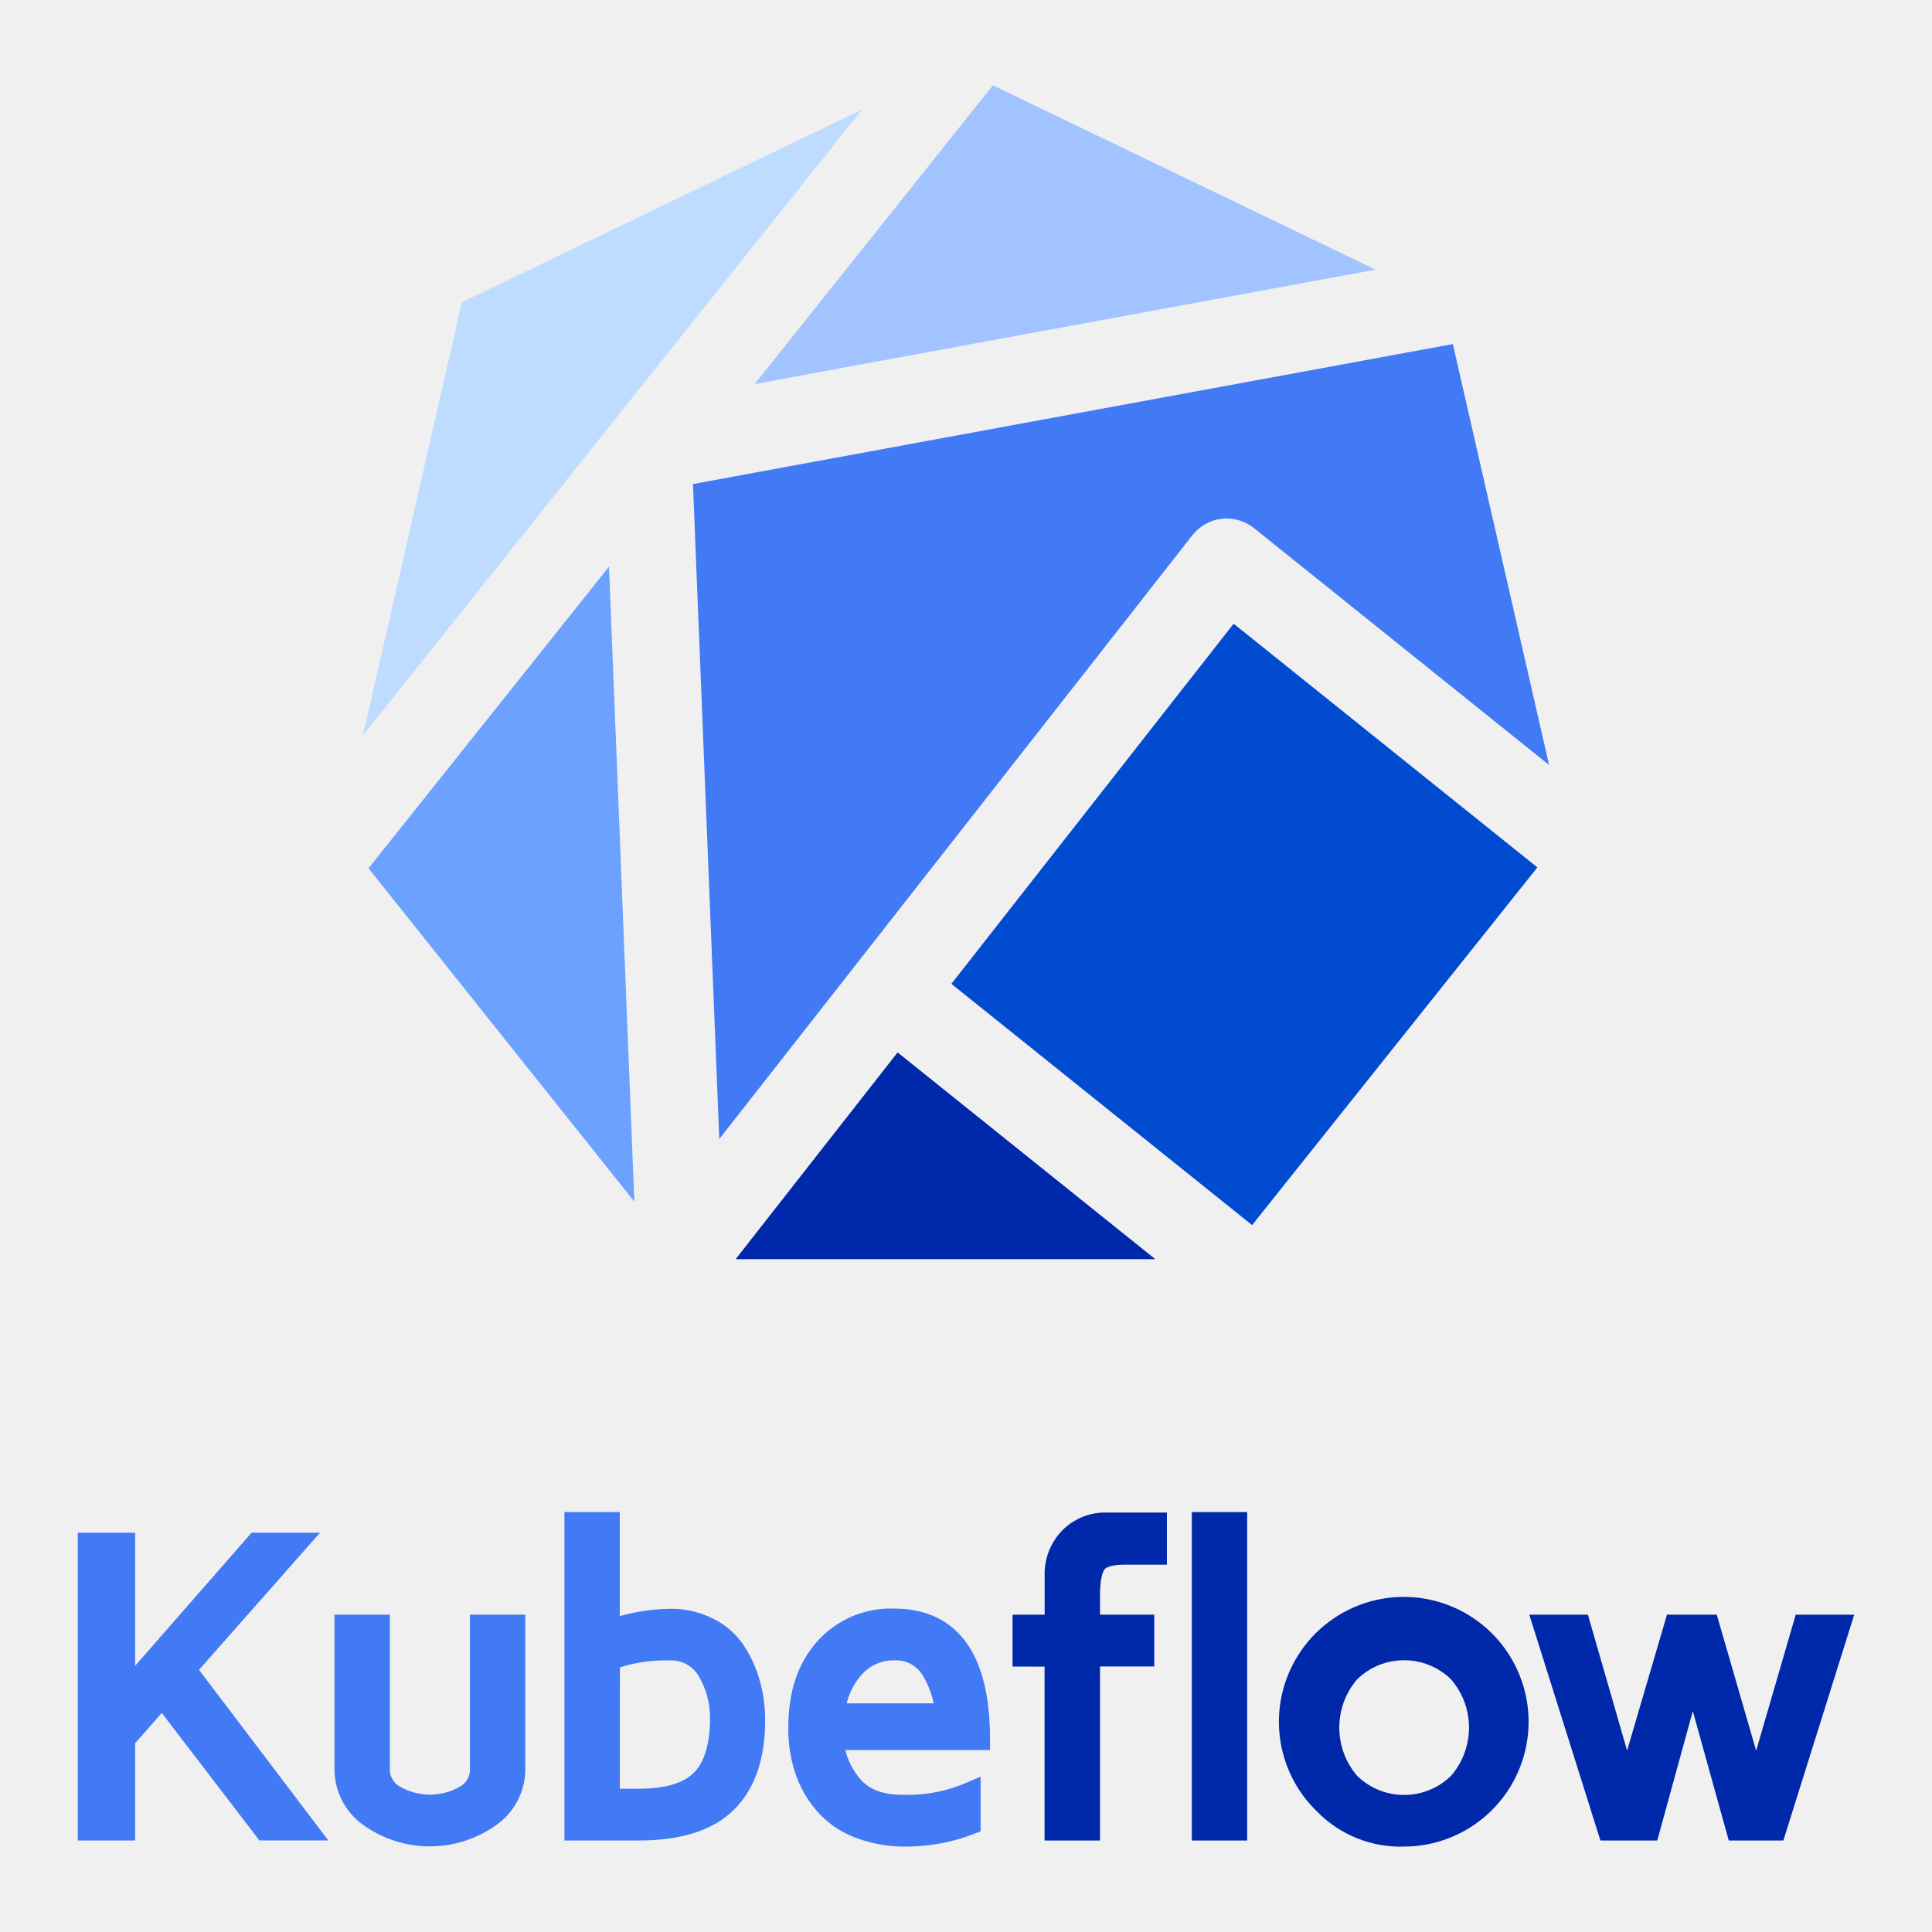
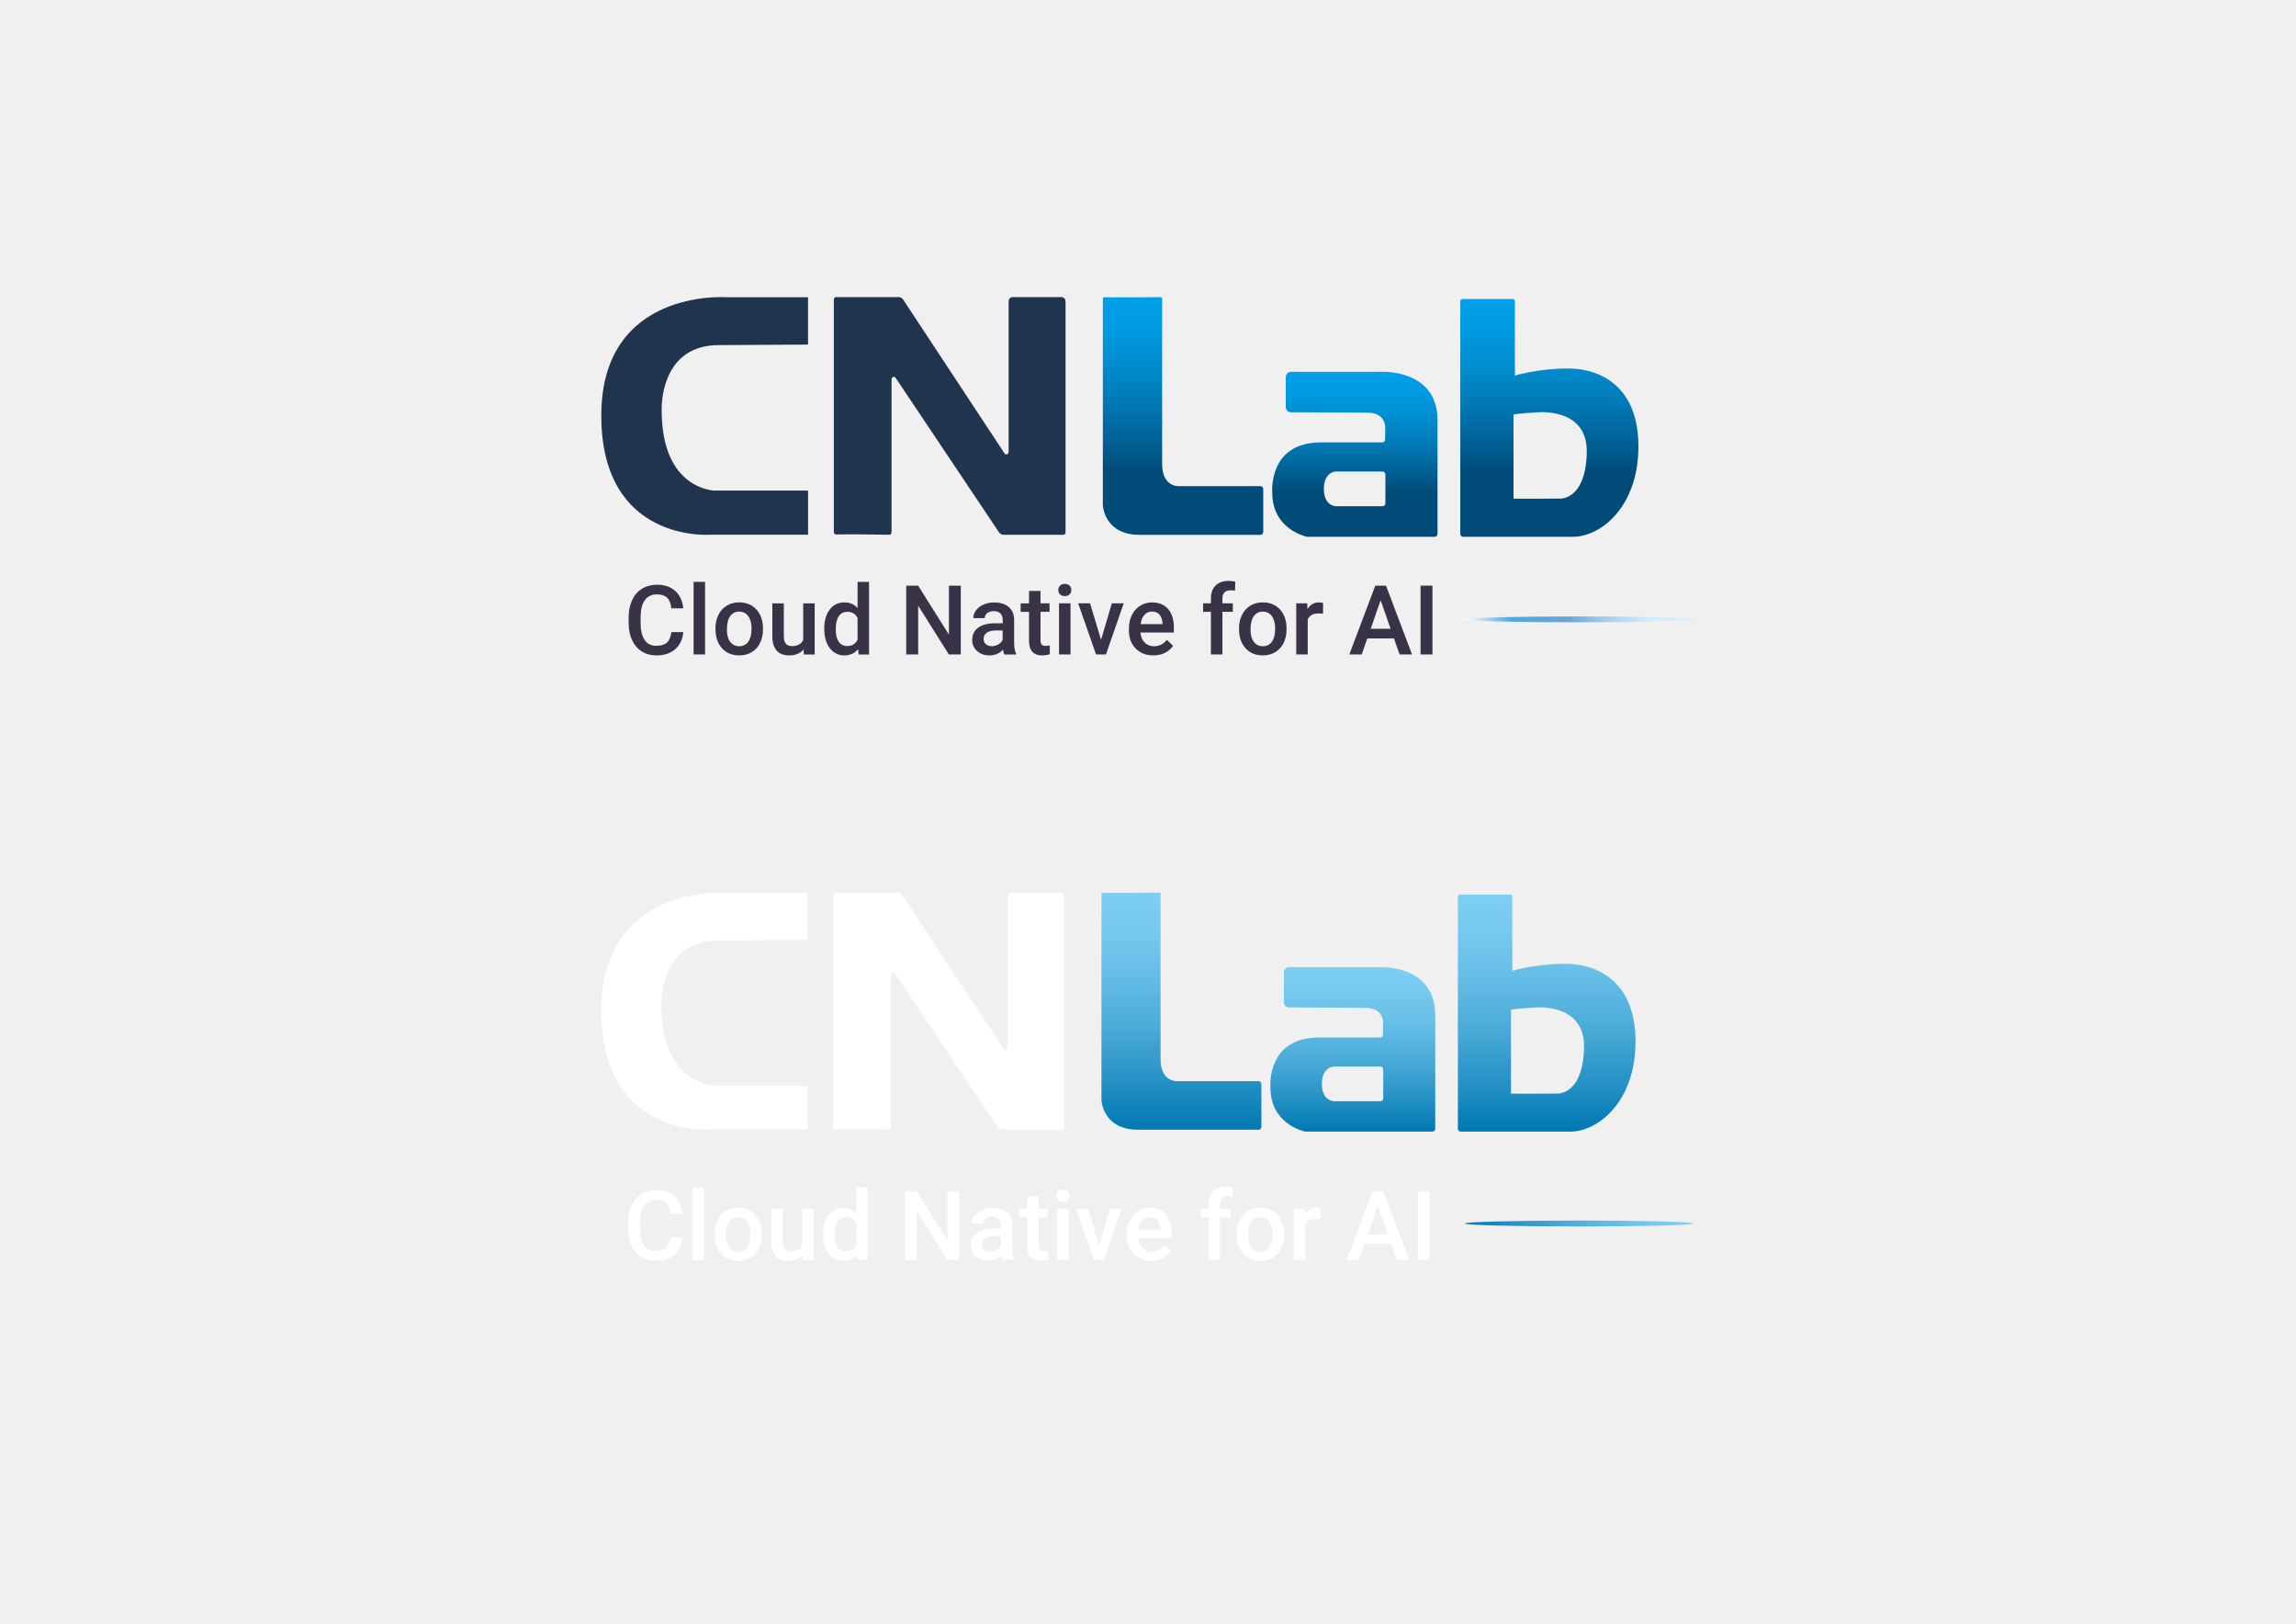
- <svg xmlns="http://www.w3.org/2000/svg" width="256" height="256" version="1.1" viewBox="0 0 256 256">
-   <g transform="matrix(.85002 0 0 .85002 10.306 11.309)" data-name="Layer 2">
-     <g data-name="Layer 1">
-       <path d="m95.9 62.15 4.1 102.1 73.75-94.12a6.79 6.79 0 0 1 9.6-1.11l46 36.92-15-65.61z" fill="#4279f4" />
-       <path d="m102.55 182.98h65.42l-40.17-32.23z" fill="#0028aa" />
-       <path d="m180.18 83.92-44 56.14 46.88 37.61 44.47-55.76z" fill="#014bd1" />
-       <path d="m83.56 52.3 0.01-0.01 38.69-48.52-62.39 30.05-15.41 67.51z" fill="#bedcff" />
-       <path d="m45.32 122.05 41.44 51.96-3.95-98.98z" fill="#6ca1ff" />
-       <path d="m202.31 28.73-59.66-28.73-37.13 46.56z" fill="#a1c3ff" />
-       <path d="m1.6 272v-44.78h5.74v23.41l20.48-23.41h6.4l-17.39 19.7 19 25.07h-6.73l-15.92-20.8-5.84 6.65v14.16zm40.02-9.79v-22.21h5.43v22.39a4.67 4.67 0 0 0 2.35 4.19 11 11 0 0 0 11 0 4.69 4.69 0 0 0 2.33-4.19v-22.39h5.43v22.19a9.08 9.08 0 0 1-4.1 7.87 16.2 16.2 0 0 1-18.37 0 9.07 9.07 0 0 1-4.07-7.85zm35.84 9.79v-48h5.43v16.81a29.29 29.29 0 0 1 9.32-1.73 13.1 13.1 0 0 1 6.2 1.41 10.71 10.71 0 0 1 4.18 3.74 18.07 18.07 0 0 1 2.23 5.06 21.26 21.26 0 0 1 0.73 5.58q0 8.43-4.38 12.79t-13.82 4.34zm5.43-4.87h4.55q6.77 0 9.72-2.95t3-9.51a14.21 14.21 0 0 0-2-7.52 6.55 6.55 0 0 0-6-3.22 24.73 24.73 0 0 0-9.25 1.54zm29.47-11.19q0-7.71 4.09-12.3a13.75 13.75 0 0 1 10.8-4.59q13.35 0 13.36 18.86h-22.82a12.3 12.3 0 0 0 2.9 7.07q2.59 3.11 7.9 3.1a24.92 24.92 0 0 0 10.55-2v5a27.74 27.74 0 0 1-9.86 1.87 19.83 19.83 0 0 1-7.7-1.37 13.31 13.31 0 0 1-5.28-3.76 16.21 16.21 0 0 1-3-5.38 20.84 20.84 0 0 1-0.94-6.5zm5.62-2.12h17.26a14.91 14.91 0 0 0-2.37-7.12 6.44 6.44 0 0 0-5.62-2.78 8.2 8.2 0 0 0-6.21 2.72 12.07 12.07 0 0 0-3.04 7.18z" fill="#4279f4" stroke="#4279f4" stroke-miterlimit="10" stroke-width="3.2" />
-       <path d="m147.32 244.89v-4.89h5v-7.59a8.14 8.14 0 0 1 2.31-6.05 7.79 7.79 0 0 1 5.69-2.28h7.86v4.92h-5c-2.21 0-3.67 0.45-4.37 1.34s-1.06 2.55-1.06 5v4.66h8.46v4.87h-8.46v27.13h-5.44v-27.1zm27.94 27.11v-48h5.43v48zm19.15-3.95a17.86 17.86 0 1 1 12.33 4.9 16.57 16.57 0 0 1-12.33-4.9zm3.84-20.65a13.16 13.16 0 0 0 0 17.2 12.07 12.07 0 0 0 17 0 13.09 13.09 0 0 0 0-17.2 12.07 12.07 0 0 0-17 0zm30.2-7.4h5.75l7.3 25.32 7.43-25.32h5.36l7.34 25.34 7.37-25.34h5.74l-10.04 32h-6.12l-6.83-24.58-6.75 24.58h-6.47z" fill="#0028aa" stroke="#0028aa" stroke-miterlimit="10" stroke-width="3.2" />
-     </g>
+ <svg xmlns="http://www.w3.org/2000/svg" xmlns:xlink="http://www.w3.org/1999/xlink" id="_레이어_1" data-name="레이어_1" version="1.1" viewBox="0 0 841.89 595.28">
+   <defs>
+     <style>
+       .st0 {
+         fill: #fff;
+       }
+ 
+       .st1 {
+         fill: url(#_무제_그라디언트_2361);
+       }
+ 
+       .st2 {
+         fill: url(#_무제_그라디언트_861);
+       }
+ 
+       .st3 {
+         fill: url(#_무제_그라디언트_2362);
+       }
+ 
+       .st4 {
+         fill: url(#_무제_그라디언트_236);
+       }
+ 
+       .st5 {
+         fill: url(#_무제_그라디언트_805);
+       }
+ 
+       .st6 {
+         fill: #20344d;
+       }
+ 
+       .st7 {
+         fill: url(#_무제_그라디언트_2363);
+       }
+ 
+       .st8 {
+         fill: url(#_무제_그라디언트_862);
+       }
+ 
+       .st9 {
+         fill: #3a3348;
+       }
+ 
+       .st10 {
+         fill: url(#_무제_그라디언트_86);
+       }
+     </style>
+     <linearGradient id="_무제_그라디언트_805" data-name="무제 그라디언트 805" x1="671.33" y1="229.48" x2="796.86" y2="229.48" gradientTransform="translate(87.41 79.55) scale(.67 .64)" gradientUnits="userSpaceOnUse">
+       <stop offset="0" stop-color="#fff" />
+       <stop offset=".2" stop-color="#4ea9da" />
+       <stop offset=".29" stop-color="#58a7d9" />
+       <stop offset=".45" stop-color="#6aa5d9" />
+       <stop offset=".5" stop-color="#7db2df" />
+       <stop offset=".61" stop-color="#a3cbeb" />
+       <stop offset=".71" stop-color="#bfdef3" />
+       <stop offset=".79" stop-color="#d0e9f9" />
+       <stop offset=".86" stop-color="#d6eefb" />
+     </linearGradient>
+     <linearGradient id="_무제_그라디언트_86" data-name="무제 그라디언트 86" x1="433.79" y1="196.08" x2="433.79" y2="108.93" gradientUnits="userSpaceOnUse">
+       <stop offset=".27" stop-color="#004b78" />
+       <stop offset=".36" stop-color="#005b8e" />
+       <stop offset=".56" stop-color="#0079b5" />
+       <stop offset=".73" stop-color="#008ed1" />
+       <stop offset=".89" stop-color="#009be2" />
+       <stop offset="1" stop-color="#00a0e9" />
+     </linearGradient>
+     <linearGradient id="_무제_그라디언트_861" data-name="무제 그라디언트 86" x1="496.8" y1="196.78" x2="496.8" y2="136.3" xlink:href="#_무제_그라디언트_86" />
+     <linearGradient id="_무제_그라디언트_862" data-name="무제 그라디언트 86" x1="568.11" y1="196.78" x2="568.11" y2="109.63" xlink:href="#_무제_그라디언트_86" />
+     <linearGradient id="_무제_그라디언트_236" data-name="무제 그라디언트 236" x1="671.68" y1="574.02" x2="796.86" y2="574.02" gradientTransform="translate(87.41 79.55) scale(.67 .64)" gradientUnits="userSpaceOnUse">
+       <stop offset="0" stop-color="#0078b2" />
+       <stop offset=".19" stop-color="#2390c4" />
+       <stop offset=".43" stop-color="#4aaad8" />
+       <stop offset=".66" stop-color="#66bee7" />
+       <stop offset=".85" stop-color="#77c9f0" />
+       <stop offset="1" stop-color="#7ecef4" />
+     </linearGradient>
+     <linearGradient id="_무제_그라디언트_2361" data-name="무제 그라디언트 236" x1="433.2" y1="414.17" x2="433.2" y2="327.26" gradientTransform="matrix(1,0,0,1,0,0)" xlink:href="#_무제_그라디언트_236" />
+     <linearGradient id="_무제_그라디언트_2362" data-name="무제 그라디언트 236" x1="496.04" y1="414.87" x2="496.04" y2="354.56" gradientTransform="matrix(1,0,0,1,0,0)" xlink:href="#_무제_그라디언트_236" />
+     <linearGradient id="_무제_그라디언트_2363" data-name="무제 그라디언트 236" x1="567.15" y1="414.87" x2="567.15" y2="327.95" gradientTransform="matrix(1,0,0,1,0,0)" xlink:href="#_무제_그라디언트_236" />
+   </defs>
+   <g>
+     <path class="st9" d="M250.55,231.72c-.25,2.69-1.25,4.79-2.98,6.3-1.73,1.51-4.04,2.26-6.91,2.26-2.01,0-3.78-.48-5.31-1.43-1.53-.95-2.71-2.31-3.54-4.06-.83-1.75-1.26-3.79-1.3-6.11v-2.36c0-2.38.42-4.47,1.26-6.29.84-1.81,2.05-3.21,3.63-4.19s3.4-1.47,5.46-1.47c2.78,0,5.02.75,6.72,2.26,1.7,1.51,2.68,3.64,2.96,6.4h-4.37c-.21-1.81-.74-3.12-1.58-3.92-.85-.8-2.09-1.2-3.73-1.2-1.91,0-3.37.7-4.39,2.09s-1.54,3.44-1.57,6.13v2.24c0,2.73.49,4.81,1.46,6.24.98,1.43,2.4,2.15,4.29,2.15,1.72,0,3.01-.39,3.88-1.16s1.41-2.06,1.65-3.86h4.37Z" />
+     <path class="st9" d="M258.53,239.93h-4.21v-26.61h4.21v26.61Z" />
+     <path class="st9" d="M262.33,230.39c0-1.84.36-3.49,1.09-4.96s1.75-2.6,3.07-3.4c1.32-.79,2.83-1.19,4.54-1.19,2.53,0,4.58.81,6.16,2.44,1.58,1.63,2.43,3.79,2.56,6.48l.02.99c0,1.85-.35,3.5-1.06,4.95-.71,1.46-1.73,2.58-3.05,3.38s-2.85,1.2-4.58,1.2c-2.64,0-4.76-.88-6.35-2.64s-2.38-4.11-2.38-7.04v-.21ZM266.53,230.75c0,1.93.4,3.44,1.2,4.53.8,1.09,1.91,1.64,3.33,1.64s2.53-.55,3.32-1.66,1.19-2.73,1.19-4.87c0-1.89-.41-3.4-1.22-4.5-.81-1.11-1.92-1.66-3.32-1.66s-2.47.55-3.27,1.64c-.81,1.09-1.21,2.72-1.21,4.89Z" />
+     <path class="st9" d="M294.66,238.1c-1.24,1.46-2.99,2.18-5.27,2.18-2.03,0-3.57-.59-4.62-1.78-1.05-1.19-1.57-2.91-1.57-5.16v-12.14h4.21v12.09c0,2.38.99,3.57,2.96,3.57s3.42-.73,4.14-2.2v-13.46h4.21v18.74h-3.97l-.1-1.84Z" />
+     <path class="st9" d="M302.23,230.42c0-2.89.67-5.21,2.01-6.95,1.34-1.75,3.14-2.62,5.39-2.62,1.99,0,3.59.69,4.82,2.08v-9.6h4.21v26.61h-3.81l-.21-1.94c-1.26,1.52-2.94,2.29-5.04,2.29s-3.97-.88-5.33-2.65-2.04-4.17-2.04-7.21ZM306.44,230.79c0,1.91.37,3.39,1.1,4.46.73,1.07,1.78,1.6,3.13,1.6,1.72,0,2.98-.77,3.78-2.3v-8c-.77-1.5-2.02-2.25-3.74-2.25-1.36,0-2.41.54-3.15,1.62-.74,1.08-1.11,2.71-1.11,4.88Z" />
+     <path class="st9" d="M352.29,239.93h-4.38l-11.24-17.89v17.89h-4.38v-25.22h4.38l11.28,17.96v-17.96h4.35v25.22Z" />
+     <path class="st9" d="M368.27,239.93c-.18-.36-.35-.94-.48-1.75-1.34,1.4-2.98,2.1-4.92,2.1s-3.42-.54-4.61-1.61c-1.19-1.07-1.78-2.4-1.78-3.98,0-2,.74-3.53,2.23-4.6,1.48-1.07,3.61-1.6,6.37-1.6h2.58v-1.23c0-.97-.27-1.75-.81-2.33-.54-.58-1.37-.87-2.48-.87-.96,0-1.74.24-2.36.72s-.92,1.09-.92,1.83h-4.21c0-1.03.34-1.99,1.02-2.88.68-.89,1.61-1.6,2.78-2.1,1.17-.51,2.48-.76,3.92-.76,2.19,0,3.94.55,5.25,1.65,1.31,1.1,1.98,2.65,2.01,4.65v8.45c0,1.69.24,3.03.71,4.04v.29h-4.3ZM363.64,236.9c.83,0,1.61-.2,2.35-.61s1.28-.95,1.65-1.63v-3.53h-2.27c-1.56,0-2.73.27-3.52.81s-1.18,1.31-1.18,2.3c0,.81.27,1.45.81,1.93.54.48,1.26.72,2.16.72Z" />
+     <path class="st9" d="M381.53,216.63v4.56h3.31v3.12h-3.31v10.46c0,.72.14,1.23.42,1.55.28.32.79.48,1.52.48.48,0,.98-.06,1.47-.17v3.26c-.96.27-1.88.4-2.77.4-3.23,0-4.85-1.78-4.85-5.35v-10.62h-3.08v-3.12h3.08v-4.56h4.21Z" />
+     <path class="st9" d="M388.06,216.32c0-.65.21-1.18.62-1.61.41-.43,1-.64,1.76-.64s1.35.21,1.77.64c.42.43.62.96.62,1.61s-.21,1.16-.62,1.58c-.42.42-1,.63-1.77.63s-1.35-.21-1.76-.63c-.41-.42-.62-.95-.62-1.58ZM392.53,239.93h-4.21v-18.74h4.21v18.74Z" />
+     <path class="st9" d="M403.72,234.6l3.97-13.41h4.35l-6.5,18.74h-3.65l-6.55-18.74h4.37l4.02,13.41Z" />
+     <path class="st9" d="M422.92,240.28c-2.67,0-4.83-.84-6.49-2.52-1.66-1.68-2.49-3.92-2.49-6.71v-.52c0-1.87.36-3.54,1.08-5.01.72-1.47,1.73-2.62,3.04-3.44,1.31-.82,2.76-1.23,4.36-1.23,2.55,0,4.52.81,5.92,2.44,1.39,1.63,2.09,3.93,2.09,6.91v1.7h-12.25c.13,1.55.64,2.77,1.55,3.67.91.9,2.05,1.35,3.42,1.35,1.93,0,3.5-.78,4.71-2.34l2.27,2.17c-.75,1.12-1.75,1.99-3.01,2.61-1.25.62-2.66.93-4.22.93ZM422.41,224.22c-1.16,0-2.09.4-2.8,1.21-.71.81-1.16,1.93-1.36,3.38h8.02v-.31c-.09-1.41-.47-2.47-1.13-3.2s-1.57-1.08-2.74-1.08Z" />
+     <path class="st9" d="M444.01,239.93v-15.62h-2.86v-3.12h2.86v-1.71c0-2.08.58-3.68,1.73-4.82,1.15-1.13,2.77-1.7,4.85-1.7.74,0,1.52.1,2.36.31l-.1,3.29c-.46-.09-1-.14-1.61-.14-2.01,0-3.01,1.03-3.01,3.1v1.66h3.81v3.12h-3.81v15.62h-4.21Z" />
+     <path class="st9" d="M454.32,230.39c0-1.84.36-3.49,1.09-4.96s1.75-2.6,3.07-3.4,2.83-1.19,4.54-1.19c2.53,0,4.58.81,6.16,2.44,1.58,1.63,2.43,3.79,2.55,6.48l.02.99c0,1.85-.35,3.5-1.07,4.95-.71,1.46-1.73,2.58-3.05,3.38-1.32.8-2.85,1.2-4.58,1.2-2.64,0-4.76-.88-6.35-2.64s-2.38-4.11-2.38-7.04v-.21ZM458.53,230.75c0,1.93.4,3.44,1.2,4.53.8,1.09,1.91,1.64,3.33,1.64s2.53-.55,3.32-1.66,1.19-2.73,1.19-4.87c0-1.89-.41-3.4-1.22-4.5-.81-1.11-1.92-1.66-3.32-1.66s-2.46.55-3.27,1.64c-.81,1.09-1.21,2.72-1.21,4.89Z" />
+     <path class="st9" d="M485.12,225.03c-.55-.09-1.13-.14-1.71-.14-1.93,0-3.23.74-3.9,2.22v12.82h-4.21v-18.74h4.02l.1,2.1c1.02-1.63,2.42-2.44,4.23-2.44.6,0,1.1.08,1.49.24l-.02,3.95Z" />
+     <path class="st9" d="M511.13,234.06h-9.77l-2.04,5.87h-4.56l9.53-25.22h3.93l9.54,25.22h-4.57l-2.06-5.87ZM502.6,230.53h7.31l-3.66-10.46-3.65,10.46Z" />
+     <path class="st9" d="M525.25,239.93h-4.37v-25.22h4.37v25.22Z" />
+   </g>
+   <ellipse class="st5" cx="578.93" cy="227.07" rx="42.02" ry="1.08" />
+   <g>
+     <path class="st6" d="M296.29,126.32v-17.35h-30.02s-45.79-3.32-45.79,43.39,39.8,43.68,39.8,43.68h36.02v-16.18h-34.24s-19.44-.24-19.44-29.4c0,0-1.08-23.94,20.95-23.94l32.73-.19Z" />
+     <path class="st6" d="M305.75,195.05v-85.22c0-.5.37-.91.83-.91h22.94c.66,0,1.28.35,1.66.93l37.15,56.37c.47.72,1.51.35,1.51-.54v-55.17c0-.88.65-1.59,1.45-1.59h17.97c.8,0,1.45.71,1.45,1.59v84.65c0,.5-.37.91-.83.91h-21.87c-.69,0-1.33-.36-1.74-.97l-37.86-56.57c-.48-.71-1.5-.34-1.5.54v56.07c0,.51-.37.92-.84.91-3.39-.06-16.04-.26-19.47-.1-.47.02-.86-.39-.86-.91Z" />
+   </g>
+   <g>
+     <path class="st10" d="M404.39,109.52v75.64s.34,10.92,13.53,10.92h44.3c.54,0,.98-.48.98-1.07v-15.71c0-.59-.44-1.07-.98-1.07h-29.8s-6.29.56-6.29-8.1v-60.64c0-.31-.22-.55-.5-.55-2.92.03-17.78.16-20.73.04-.28-.01-.51.24-.51.55Z" />
+     <path class="st2" d="M507.03,136.31h-33.76c-.99,0-1.8.88-1.8,1.98v10.87c0,1.08.79,1.96,1.77,1.97,5.53.04,22.38.16,28.11.16,6.82,0,6.59,5.38,6.59,5.38.04,0-.03,2.84-.07,4.45-.02.6-.46,1.07-1,1.07h-22.51c-19.5,0-17.85,18.42-17.85,18.42,0,13.02,11.53,15.91,12.68,16.17.07.01.12.02.19.02h46.72c.55,0,1-.49,1-1.1v-41.71c0-18.5-20.08-17.66-20.08-17.66ZM507.99,184.5c0,.61-.45,1.1-1,1.1h-17.15s-4.41-.05-4.41-6.37,4.41-6.37,4.41-6.37h17.15c.55,0,1,.49,1,1.1v10.53Z" />
+     <path class="st8" d="M575.08,135.1c-11.49,0-19.61,2.61-19.61,2.61v-27.28c0-.44-.33-.8-.73-.8h-18.56c-.4,0-.73.36-.73.8v85.3c0,.58.43,1.06.96,1.06h40.34c10.21,0,24.02-10.94,24.02-33.14s-14.19-28.55-25.69-28.55ZM563.44,151.18s18.9-2.14,18.39,14.95c-.52,17.8-10.23,16.66-10.23,16.66,0,0-16.74.12-16.63,0v-30.85c3.03-.48,8.46-.76,8.46-.76Z" />
+   </g>
+   <g>
+     <path class="st0" d="M250.24,453.69c-.25,2.68-1.24,4.78-2.97,6.28s-4.02,2.25-6.89,2.25c-2,0-3.77-.48-5.29-1.43-1.53-.95-2.7-2.3-3.53-4.05-.83-1.75-1.26-3.78-1.3-6.1v-2.35c0-2.37.42-4.46,1.26-6.27s2.05-3.2,3.62-4.18c1.57-.98,3.39-1.47,5.45-1.47,2.78,0,5.01.75,6.7,2.25s2.68,3.63,2.95,6.38h-4.35c-.21-1.81-.73-3.11-1.58-3.91-.85-.8-2.09-1.2-3.72-1.2-1.9,0-3.36.69-4.38,2.08-1.02,1.39-1.54,3.43-1.56,6.11v2.23c0,2.72.49,4.79,1.46,6.22s2.4,2.14,4.28,2.14c1.72,0,3.01-.38,3.87-1.16.86-.77,1.41-2.05,1.64-3.85h4.35Z" />
+     <path class="st0" d="M258.21,461.88h-4.2v-26.53h4.2v26.53Z" />
+     <path class="st0" d="M261.99,452.36c0-1.83.36-3.48,1.09-4.95.72-1.47,1.74-2.6,3.06-3.39,1.31-.79,2.82-1.18,4.53-1.18,2.52,0,4.57.81,6.14,2.44,1.57,1.62,2.42,3.78,2.55,6.46l.02.98c0,1.84-.35,3.49-1.06,4.94-.71,1.45-1.72,2.58-3.04,3.37-1.32.79-2.84,1.19-4.57,1.19-2.64,0-4.75-.88-6.33-2.63-1.58-1.76-2.38-4.1-2.38-7.02v-.21ZM266.19,452.73c0,1.92.4,3.43,1.19,4.52s1.9,1.63,3.32,1.63,2.52-.56,3.31-1.66c.79-1.11,1.18-2.73,1.18-4.86,0-1.89-.41-3.39-1.22-4.49-.81-1.11-1.91-1.66-3.31-1.66s-2.46.54-3.27,1.63c-.81,1.09-1.21,2.71-1.21,4.88Z" />
+     <path class="st0" d="M294.24,460.05c-1.23,1.45-2.98,2.18-5.25,2.18-2.03,0-3.56-.59-4.6-1.78s-1.56-2.9-1.56-5.15v-12.11h4.2v12.06c0,2.37.98,3.56,2.95,3.56s3.41-.73,4.13-2.2v-13.42h4.2v18.69h-3.96l-.1-1.83Z" />
+     <path class="st0" d="M301.79,452.4c0-2.88.67-5.19,2-6.94s3.13-2.62,5.37-2.62c1.98,0,3.58.69,4.8,2.07v-9.57h4.2v26.53h-3.8l-.21-1.93c-1.26,1.52-2.93,2.28-5.03,2.28s-3.96-.88-5.31-2.64c-1.35-1.76-2.03-4.16-2.03-7.19ZM305.99,452.76c0,1.9.37,3.38,1.1,4.45.73,1.07,1.77,1.6,3.12,1.6,1.71,0,2.97-.77,3.77-2.3v-7.98c-.77-1.5-2.02-2.25-3.73-2.25-1.36,0-2.41.54-3.14,1.62s-1.11,2.7-1.11,4.86Z" />
+     <path class="st0" d="M351.71,461.88h-4.37l-11.21-17.85v17.85h-4.37v-25.15h4.37l11.25,17.91v-17.91h4.34v25.15Z" />
+     <path class="st0" d="M367.64,461.88c-.18-.36-.34-.94-.48-1.75-1.34,1.39-2.97,2.09-4.91,2.09s-3.41-.54-4.59-1.61-1.78-2.4-1.78-3.97c0-1.99.74-3.52,2.22-4.59,1.48-1.06,3.59-1.6,6.35-1.6h2.57v-1.23c0-.97-.27-1.74-.81-2.32-.54-.58-1.36-.87-2.47-.87-.96,0-1.74.24-2.35.72-.61.48-.91,1.09-.91,1.82h-4.2c0-1.02.34-1.99,1.02-2.88.68-.89,1.6-1.59,2.77-2.1,1.17-.5,2.47-.76,3.91-.76,2.19,0,3.93.55,5.23,1.65s1.97,2.65,2.01,4.64v8.43c0,1.68.24,3.02.71,4.02v.29h-4.28ZM363.03,458.86c.83,0,1.61-.2,2.34-.61s1.28-.94,1.65-1.62v-3.52h-2.26c-1.55,0-2.72.27-3.51.81s-1.17,1.31-1.17,2.3c0,.81.27,1.45.8,1.92.54.48,1.25.72,2.15.72Z" />
+     <path class="st0" d="M380.87,438.65v4.54h3.3v3.11h-3.3v10.43c0,.71.14,1.23.42,1.55.28.32.79.48,1.51.48.48,0,.97-.06,1.47-.17v3.24c-.96.26-1.88.4-2.76.4-3.22,0-4.84-1.78-4.84-5.34v-10.59h-3.08v-3.11h3.08v-4.54h4.2Z" />
+     <path class="st0" d="M387.38,438.34c0-.65.2-1.18.61-1.61.41-.42.99-.64,1.75-.64s1.35.21,1.76.64c.41.42.62.96.62,1.61s-.21,1.16-.62,1.58c-.42.42-1,.63-1.76.63s-1.34-.21-1.75-.63c-.41-.42-.61-.95-.61-1.58ZM391.84,461.88h-4.2v-18.69h4.2v18.69Z" />
+     <path class="st0" d="M403,456.56l3.95-13.37h4.34l-6.48,18.69h-3.64l-6.53-18.69h4.35l4.01,13.37Z" />
+     <path class="st0" d="M422.14,462.23c-2.66,0-4.82-.84-6.47-2.52-1.65-1.67-2.48-3.91-2.48-6.69v-.52c0-1.87.36-3.53,1.08-5,.72-1.47,1.73-2.61,3.03-3.43,1.3-.82,2.75-1.23,4.35-1.23,2.55,0,4.51.81,5.9,2.44,1.39,1.62,2.08,3.92,2.08,6.89v1.69h-12.21c.13,1.55.64,2.77,1.55,3.66.9.9,2.04,1.35,3.41,1.35,1.92,0,3.49-.78,4.7-2.33l2.26,2.16c-.75,1.12-1.75,1.99-3,2.6-1.25.62-2.65.93-4.21.93ZM421.64,446.21c-1.15,0-2.08.4-2.79,1.21-.71.81-1.16,1.93-1.36,3.37h8v-.31c-.09-1.4-.47-2.46-1.12-3.19-.66-.72-1.57-1.08-2.73-1.08Z" />
+     <path class="st0" d="M443.18,461.88v-15.58h-2.85v-3.11h2.85v-1.71c0-2.07.58-3.67,1.73-4.8s2.77-1.69,4.84-1.69c.74,0,1.52.11,2.35.31l-.1,3.28c-.46-.09-1-.14-1.61-.14-2,0-3.01,1.03-3.01,3.09v1.66h3.8v3.11h-3.8v15.58h-4.2Z" />
+     <path class="st0" d="M453.46,452.36c0-1.83.36-3.48,1.09-4.95.73-1.47,1.75-2.6,3.06-3.39,1.31-.79,2.82-1.18,4.53-1.18,2.52,0,4.57.81,6.14,2.44,1.57,1.62,2.42,3.78,2.55,6.46v.98c.01,1.84-.34,3.49-1.05,4.94-.71,1.45-1.72,2.58-3.04,3.37-1.32.79-2.84,1.19-4.57,1.19-2.64,0-4.75-.88-6.33-2.63-1.59-1.76-2.38-4.1-2.38-7.02v-.21ZM457.65,452.73c0,1.92.4,3.43,1.19,4.52s1.9,1.63,3.32,1.63,2.52-.56,3.31-1.66c.79-1.11,1.19-2.73,1.19-4.86,0-1.89-.41-3.39-1.22-4.49-.81-1.11-1.92-1.66-3.31-1.66s-2.46.54-3.27,1.63-1.21,2.71-1.21,4.88Z" />
+     <path class="st0" d="M484.17,447.03c-.56-.09-1.13-.14-1.71-.14-1.92,0-3.22.74-3.89,2.21v12.78h-4.2v-18.69h4.01l.11,2.09c1.01-1.63,2.42-2.44,4.21-2.44.6,0,1.09.08,1.48.24v3.94Z" />
+     <path class="st0" d="M510.11,456.02h-9.74l-2.04,5.86h-4.54l9.5-25.15h3.92l9.52,25.15h-4.56l-2.06-5.86ZM501.6,452.5h7.29l-3.64-10.43-3.64,10.43Z" />
+     <path class="st0" d="M524.19,461.88h-4.35v-25.15h4.35v25.15Z" />
+   </g>
+   <ellipse class="st4" cx="579.05" cy="448.56" rx="41.91" ry="1.08" />
+   <g>
+     <path class="st0" d="M296.08,344.6v-17.3h-29.94s-45.67-3.31-45.67,43.27,39.69,43.56,39.69,43.56h35.92v-16.14h-34.15s-19.39-.24-19.39-29.32c0,0-1.08-23.88,20.89-23.88l32.64-.19Z" />
+     <path class="st0" d="M305.52,413.14v-84.98c0-.5.37-.91.83-.91h22.88c.66,0,1.27.35,1.66.93l37.05,56.21c.47.72,1.5.35,1.5-.53v-55.02c0-.88.65-1.59,1.45-1.59h17.92c.8,0,1.45.71,1.45,1.59v84.42c0,.5-.37.91-.83.91h-21.81c-.68,0-1.33-.36-1.73-.96l-37.75-56.42c-.47-.71-1.5-.34-1.5.54v55.92c0,.51-.37.92-.84.91-3.38-.06-15.99-.26-19.42-.1-.47.02-.86-.39-.86-.91Z" />
+   </g>
+   <g>
+     <path class="st1" d="M403.88,327.85v75.43s.33,10.89,13.49,10.89h44.18c.54,0,.97-.48.97-1.07v-15.67c0-.59-.44-1.07-.97-1.07h-29.72s-6.27.56-6.27-8.08v-60.48c0-.3-.22-.55-.5-.55-2.91.03-17.74.16-20.68.04-.28-.01-.51.24-.51.55Z" />
+     <path class="st3" d="M506.24,354.56h-33.66c-.99,0-1.8.88-1.8,1.97v10.84c0,1.08.79,1.95,1.77,1.96,5.52.04,22.32.16,28.04.16,6.8,0,6.57,5.37,6.57,5.37.04,0-.03,2.84-.07,4.43-.02.59-.46,1.06-1,1.06h-22.45c-19.45,0-17.8,18.37-17.8,18.37,0,12.98,11.49,15.86,12.65,16.12.07.01.12.02.19.02h46.59c.55,0,1-.49,1-1.1v-41.6c0-18.45-20.02-17.61-20.02-17.61ZM507.2,402.62c0,.61-.45,1.1-1,1.1h-17.1s-4.4-.05-4.4-6.35,4.4-6.35,4.4-6.35h17.1c.55,0,1,.49,1,1.1v10.5Z" />
+     <path class="st7" d="M574.1,353.35c-11.46,0-19.56,2.6-19.56,2.6v-27.2c0-.44-.33-.8-.73-.8h-18.51c-.4,0-.73.36-.73.8v85.07c0,.58.43,1.05.96,1.05h40.23c10.18,0,23.95-10.91,23.95-33.05s-14.15-28.47-25.62-28.47ZM562.49,369.39s18.85-2.13,18.34,14.9c-.52,17.75-10.2,16.62-10.2,16.62,0,0-16.69.12-16.58,0v-30.77c3.02-.48,8.44-.75,8.44-.75Z" />
  </g>
</svg>
